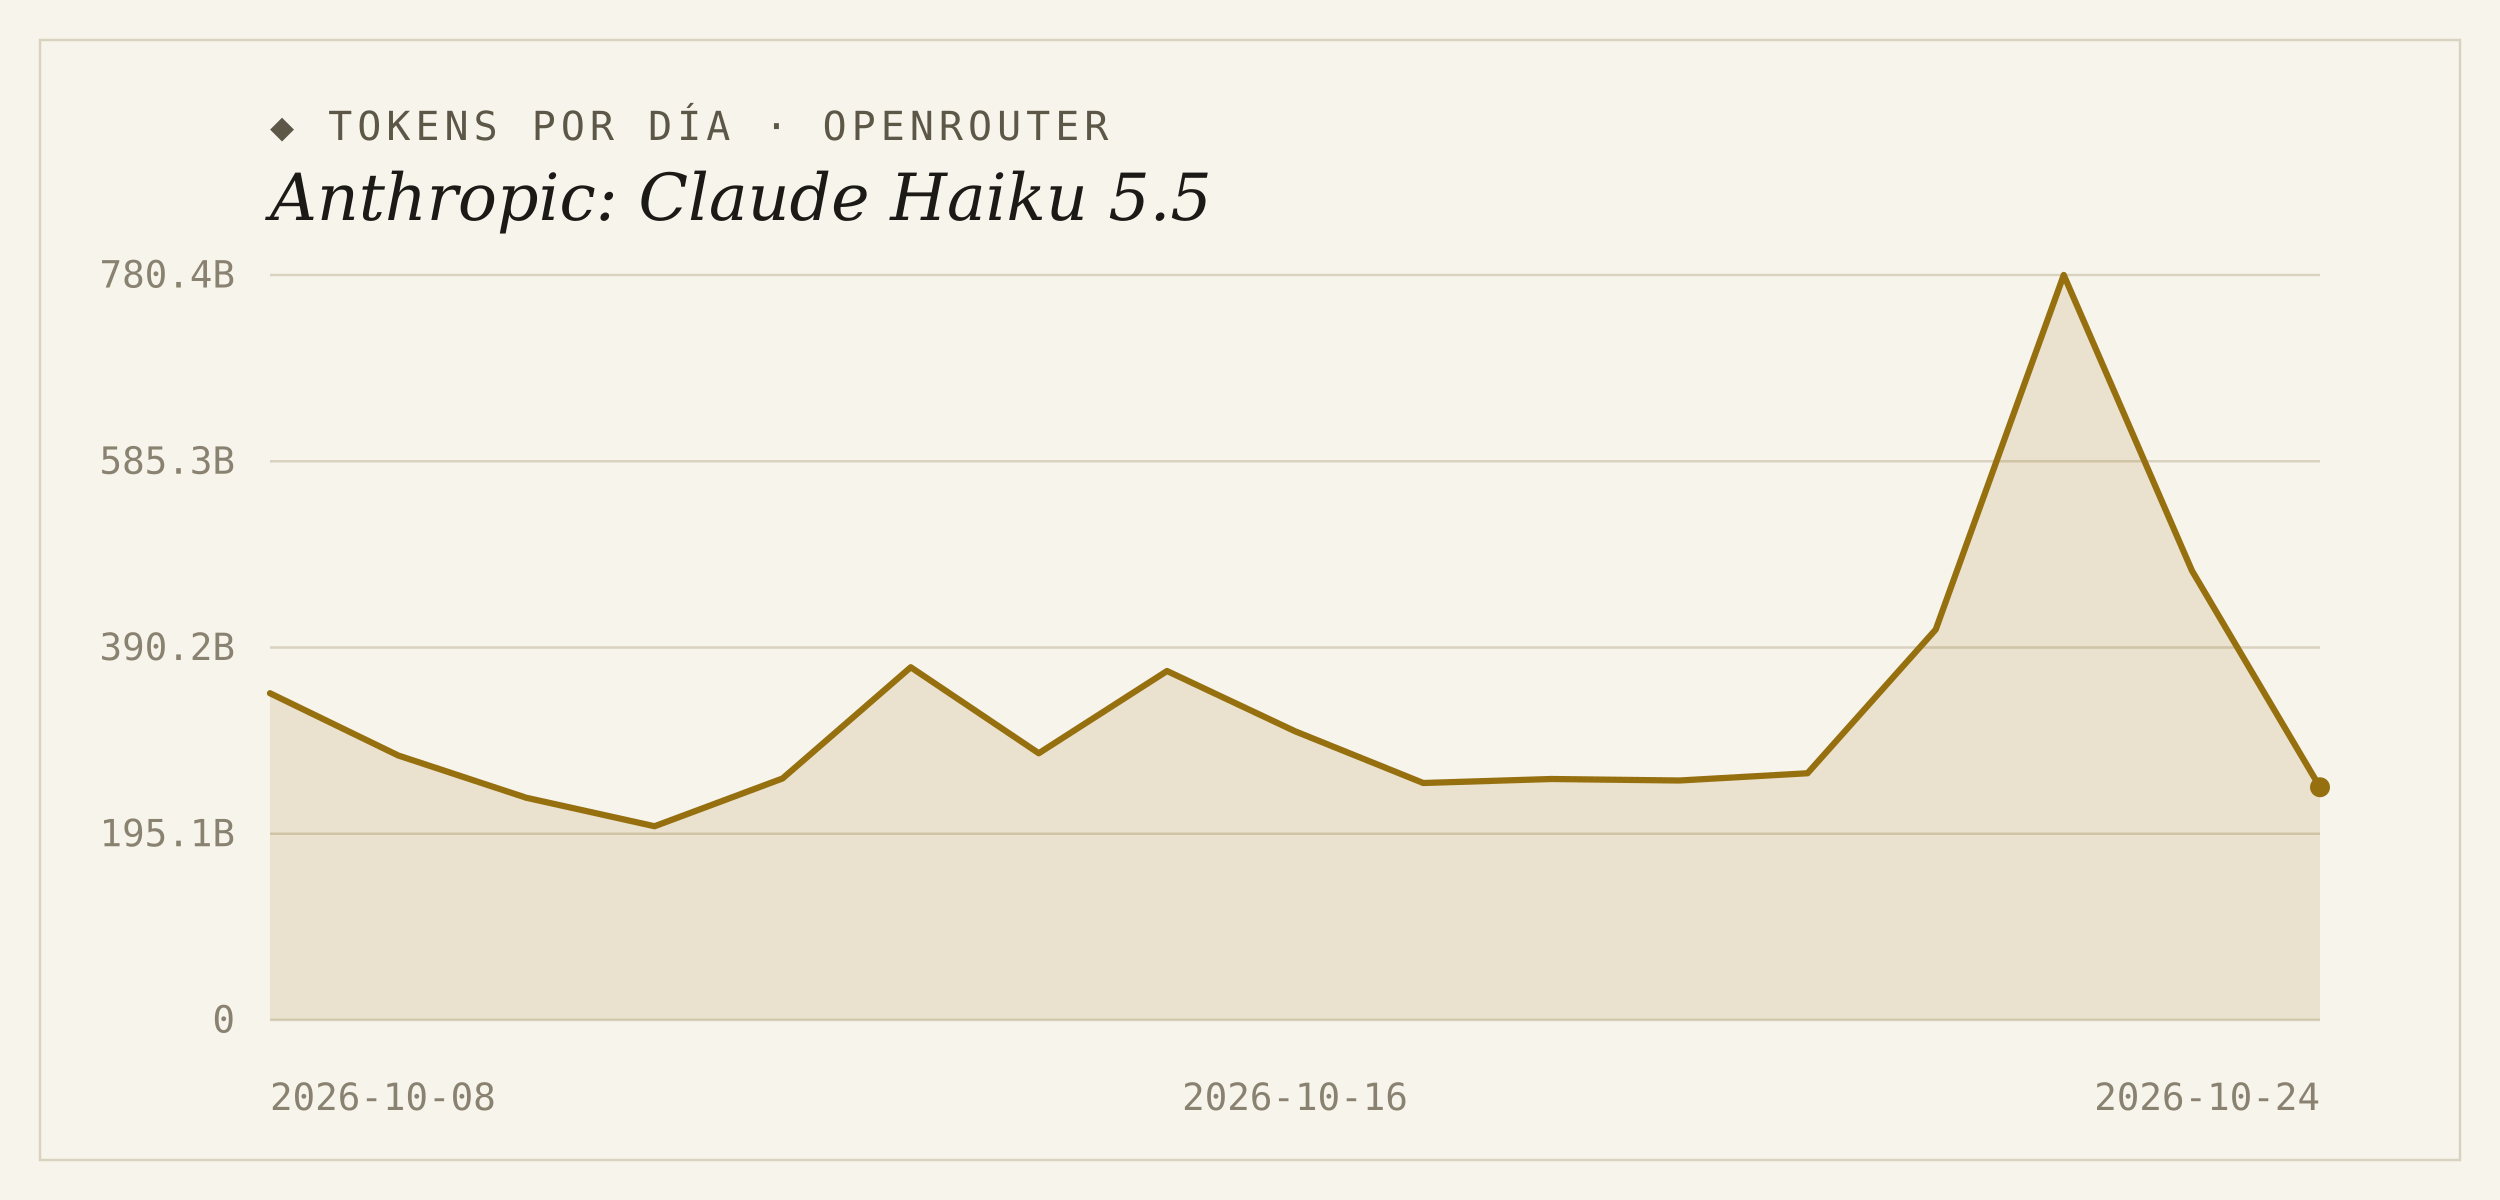
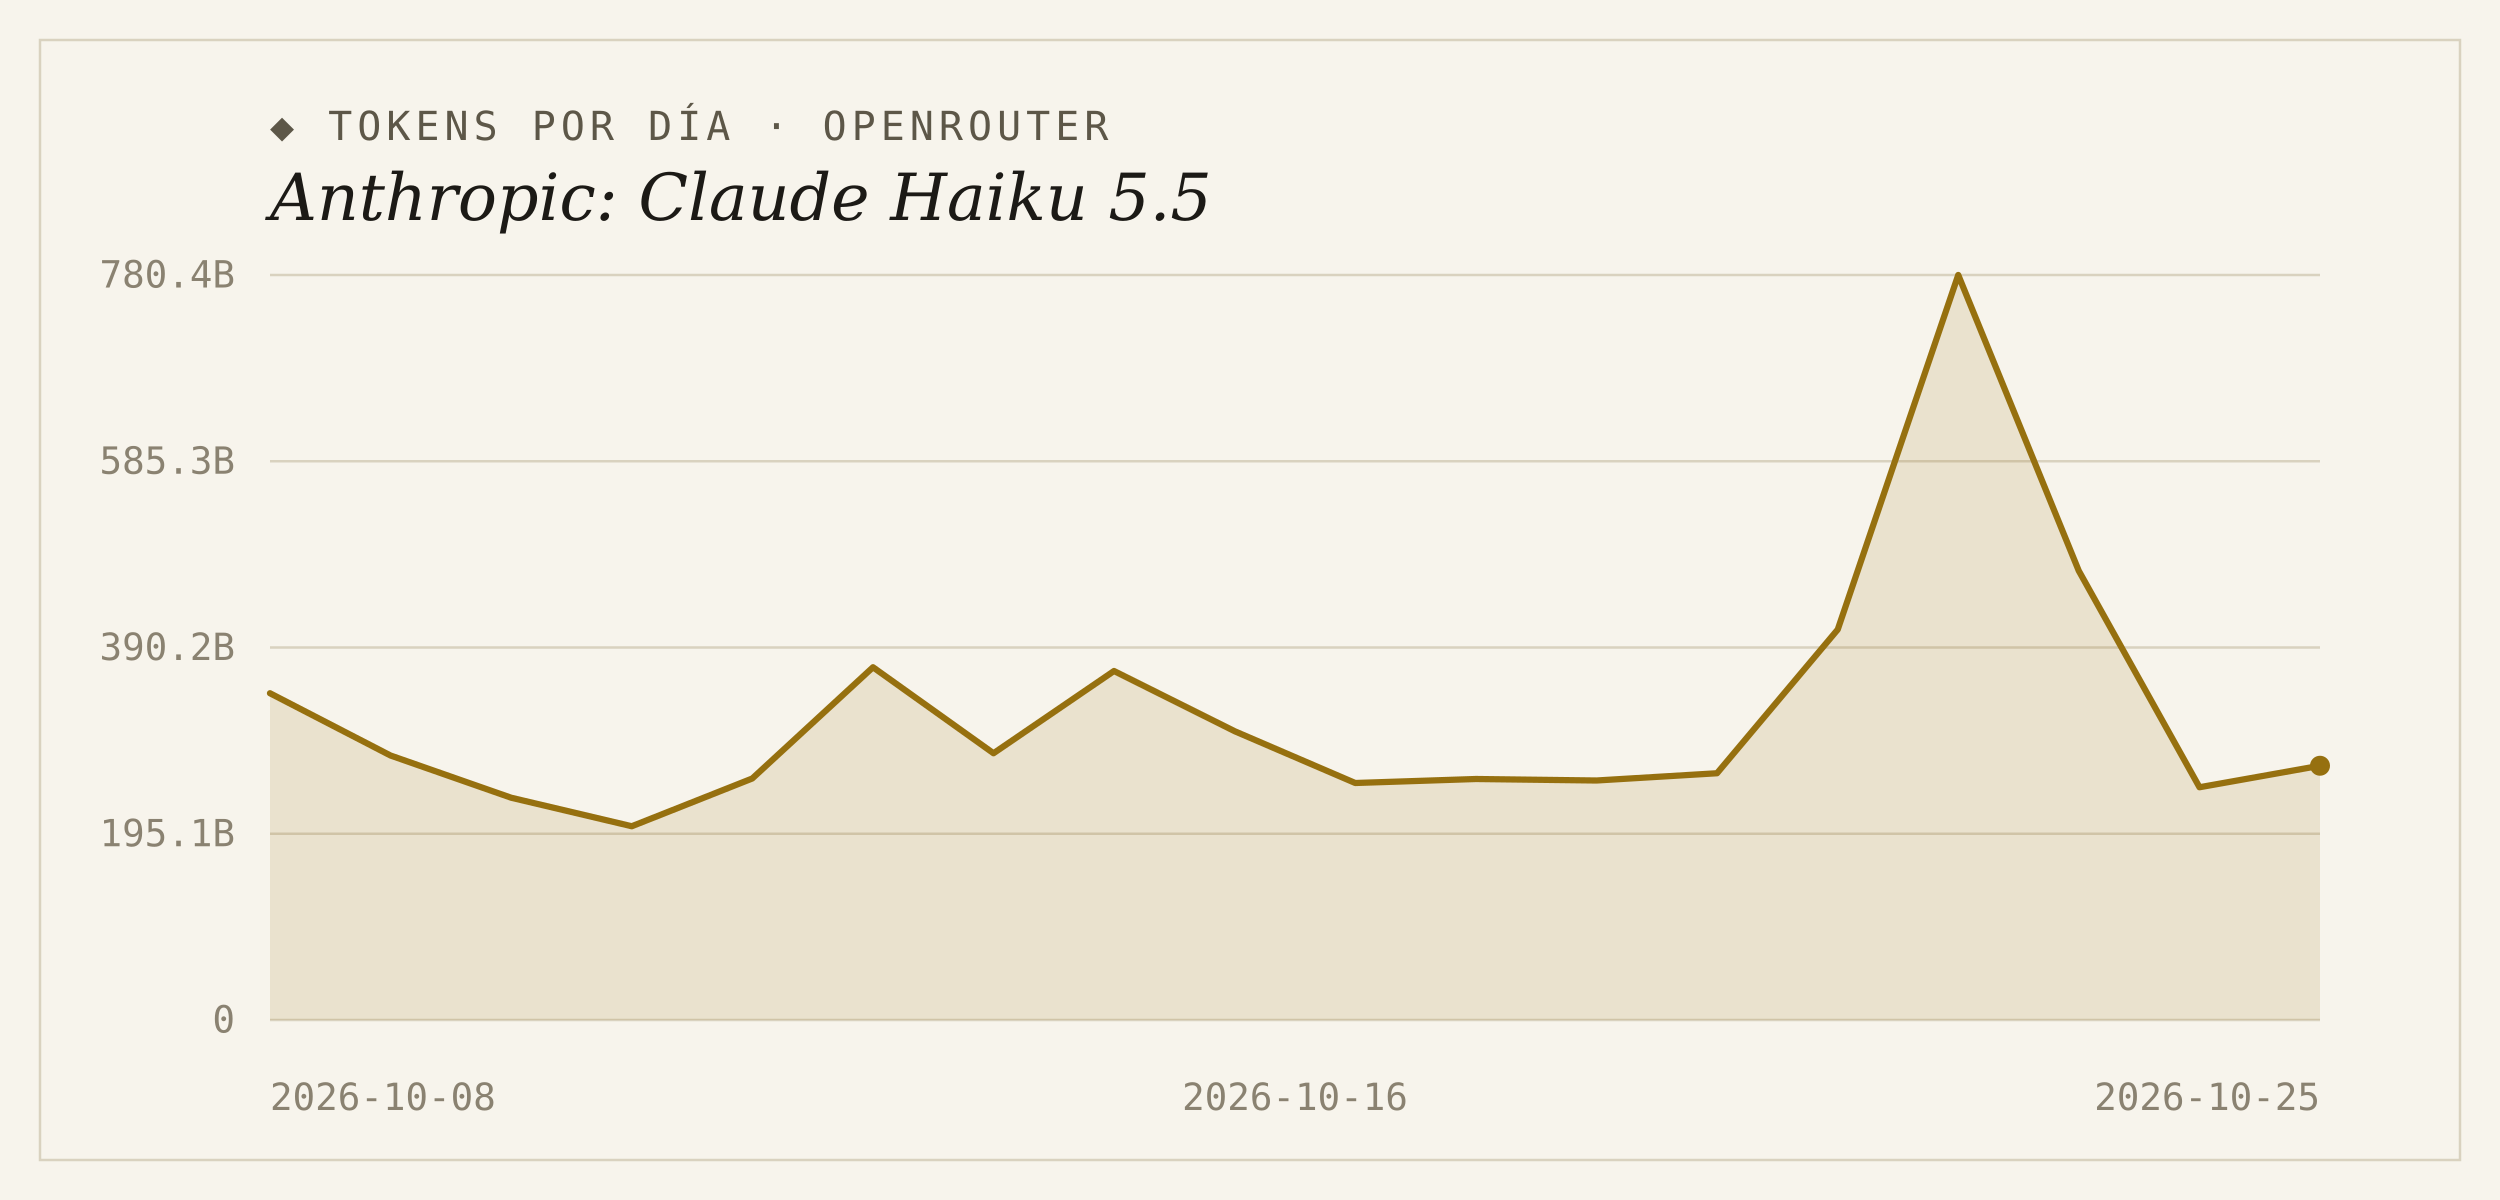
<svg xmlns="http://www.w3.org/2000/svg" width="1000" height="480" viewBox="0 0 1000 480">
  <rect width="1000" height="480" fill="#f7f4ec" />
  <rect x="16" y="16" width="968" height="448" fill="none" stroke="#d9d2bf" stroke-width="1" />
  <text x="108" y="56" font-family="'DejaVu Sans Mono', Consolas, monospace" font-size="16" letter-spacing="2" fill="#5d5748">◆ TOKENS POR DÍA · OPENROUTER</text>
  <text x="108" y="88" font-family="Georgia, 'DejaVu Serif', serif" font-size="26" font-style="italic" fill="#1c1a16">Anthropic: Claude Haiku 5.5</text>
  <line x1="108" y1="408.0" x2="928" y2="408.0" stroke="#d9d2bf" stroke-width="1" />
  <text x="94" y="413" text-anchor="end" font-family="'DejaVu Sans Mono', Consolas, monospace" font-size="15" fill="#8a8271">0</text>
  <line x1="108" y1="333.5" x2="928" y2="333.5" stroke="#d9d2bf" stroke-width="1" />
  <text x="94" y="338.5" text-anchor="end" font-family="'DejaVu Sans Mono', Consolas, monospace" font-size="15" fill="#8a8271">195.1B</text>
  <line x1="108" y1="259.0" x2="928" y2="259.0" stroke="#d9d2bf" stroke-width="1" />
  <text x="94" y="264" text-anchor="end" font-family="'DejaVu Sans Mono', Consolas, monospace" font-size="15" fill="#8a8271">390.2B</text>
  <line x1="108" y1="184.5" x2="928" y2="184.5" stroke="#d9d2bf" stroke-width="1" />
  <text x="94" y="189.5" text-anchor="end" font-family="'DejaVu Sans Mono', Consolas, monospace" font-size="15" fill="#8a8271">585.3B</text>
  <line x1="108" y1="110.0" x2="928" y2="110.0" stroke="#d9d2bf" stroke-width="1" />
  <text x="94" y="115" text-anchor="end" font-family="'DejaVu Sans Mono', Consolas, monospace" font-size="15" fill="#8a8271">780.4B</text>
-   <path d="M 108,408.0 L 108.0,277.3 L 159.3,302.2 L 210.5,319.1 L 261.8,330.5 L 313.0,311.4 L 364.3,266.9 L 415.5,301.3 L 466.8,268.4 L 518.0,292.5 L 569.3,313.2 L 620.5,311.6 L 671.8,312.2 L 723.0,309.3 L 774.3,251.8 L 825.5,110.0 L 876.8,228.3 L 928.0,314.9 L 928.0,408.0 Z" fill="#96700f" fill-opacity="0.14" />
-   <polyline points="108.0,277.3 159.3,302.2 210.5,319.1 261.8,330.5 313.0,311.4 364.3,266.9 415.5,301.3 466.8,268.4 518.0,292.5 569.3,313.2 620.5,311.6 671.8,312.2 723.0,309.3 774.3,251.8 825.5,110.0 876.8,228.3 928.0,314.9" fill="none" stroke="#96700f" stroke-width="2.5" stroke-linejoin="round" stroke-linecap="round" />
-   <circle cx="928.0" cy="314.9" r="4" fill="#96700f" />
+   <path d="M 108,408.0 L 108.0,277.3 L 156.2,302.2 L 204.5,319.1 L 252.7,330.5 L 300.9,311.4 L 349.2,266.9 L 397.4,301.3 L 445.6,268.4 L 493.9,292.5 L 542.1,313.2 L 590.4,311.6 L 638.6,312.2 L 686.8,309.3 L 735.1,251.8 L 783.3,110.0 L 831.5,228.3 L 879.8,314.9 L 928.0,306.3 L 928.0,408.0 Z" fill="#96700f" fill-opacity="0.14" />
+   <polyline points="108.0,277.3 156.2,302.2 204.5,319.1 252.7,330.5 300.9,311.4 349.2,266.9 397.4,301.3 445.6,268.4 493.9,292.5 542.1,313.2 590.4,311.6 638.6,312.2 686.8,309.3 735.1,251.8 783.3,110.0 831.5,228.3 879.8,314.9 928.0,306.3" fill="none" stroke="#96700f" stroke-width="2.5" stroke-linejoin="round" stroke-linecap="round" />
+   <circle cx="928.0" cy="306.3" r="4" fill="#96700f" />
  <text x="108" y="444" text-anchor="start" font-family="'DejaVu Sans Mono', Consolas, monospace" font-size="15" fill="#8a8271">2026-10-08</text>
  <text x="518" y="444" text-anchor="middle" font-family="'DejaVu Sans Mono', Consolas, monospace" font-size="15" fill="#8a8271">2026-10-16</text>
-   <text x="928" y="444" text-anchor="end" font-family="'DejaVu Sans Mono', Consolas, monospace" font-size="15" fill="#8a8271">2026-10-24</text>
+   <text x="928" y="444" text-anchor="end" font-family="'DejaVu Sans Mono', Consolas, monospace" font-size="15" fill="#8a8271">2026-10-25</text>
</svg>
